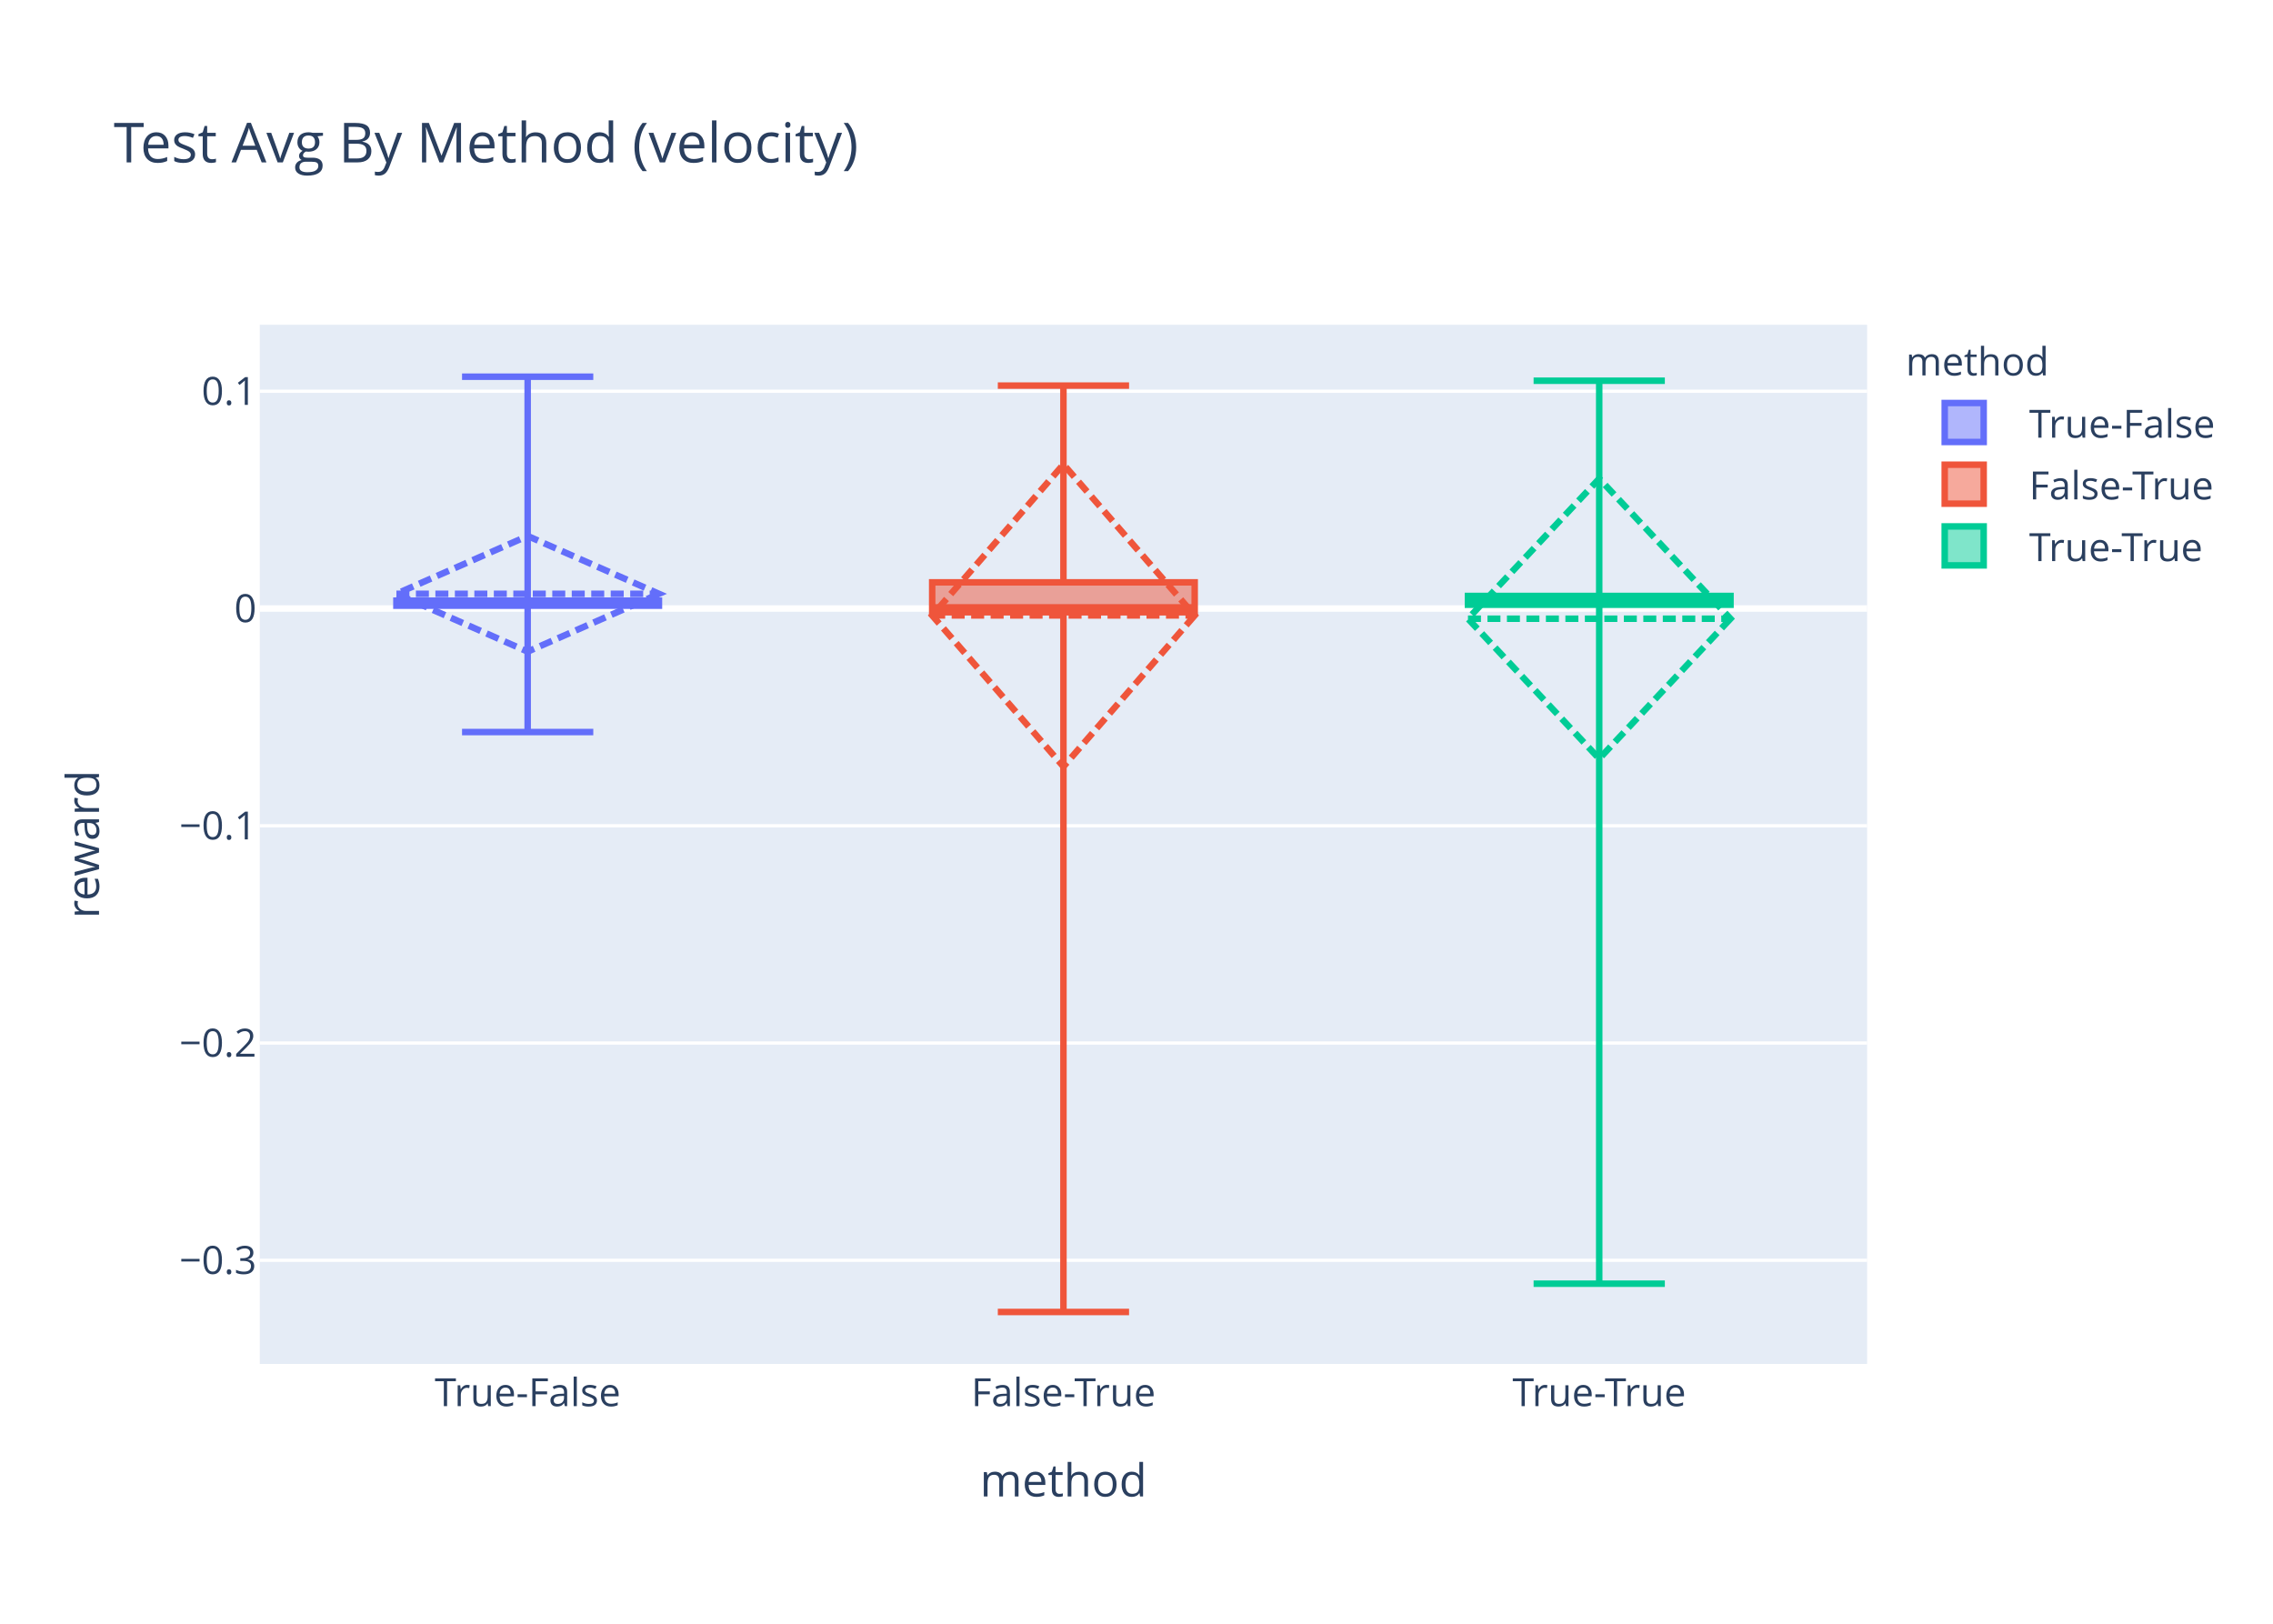
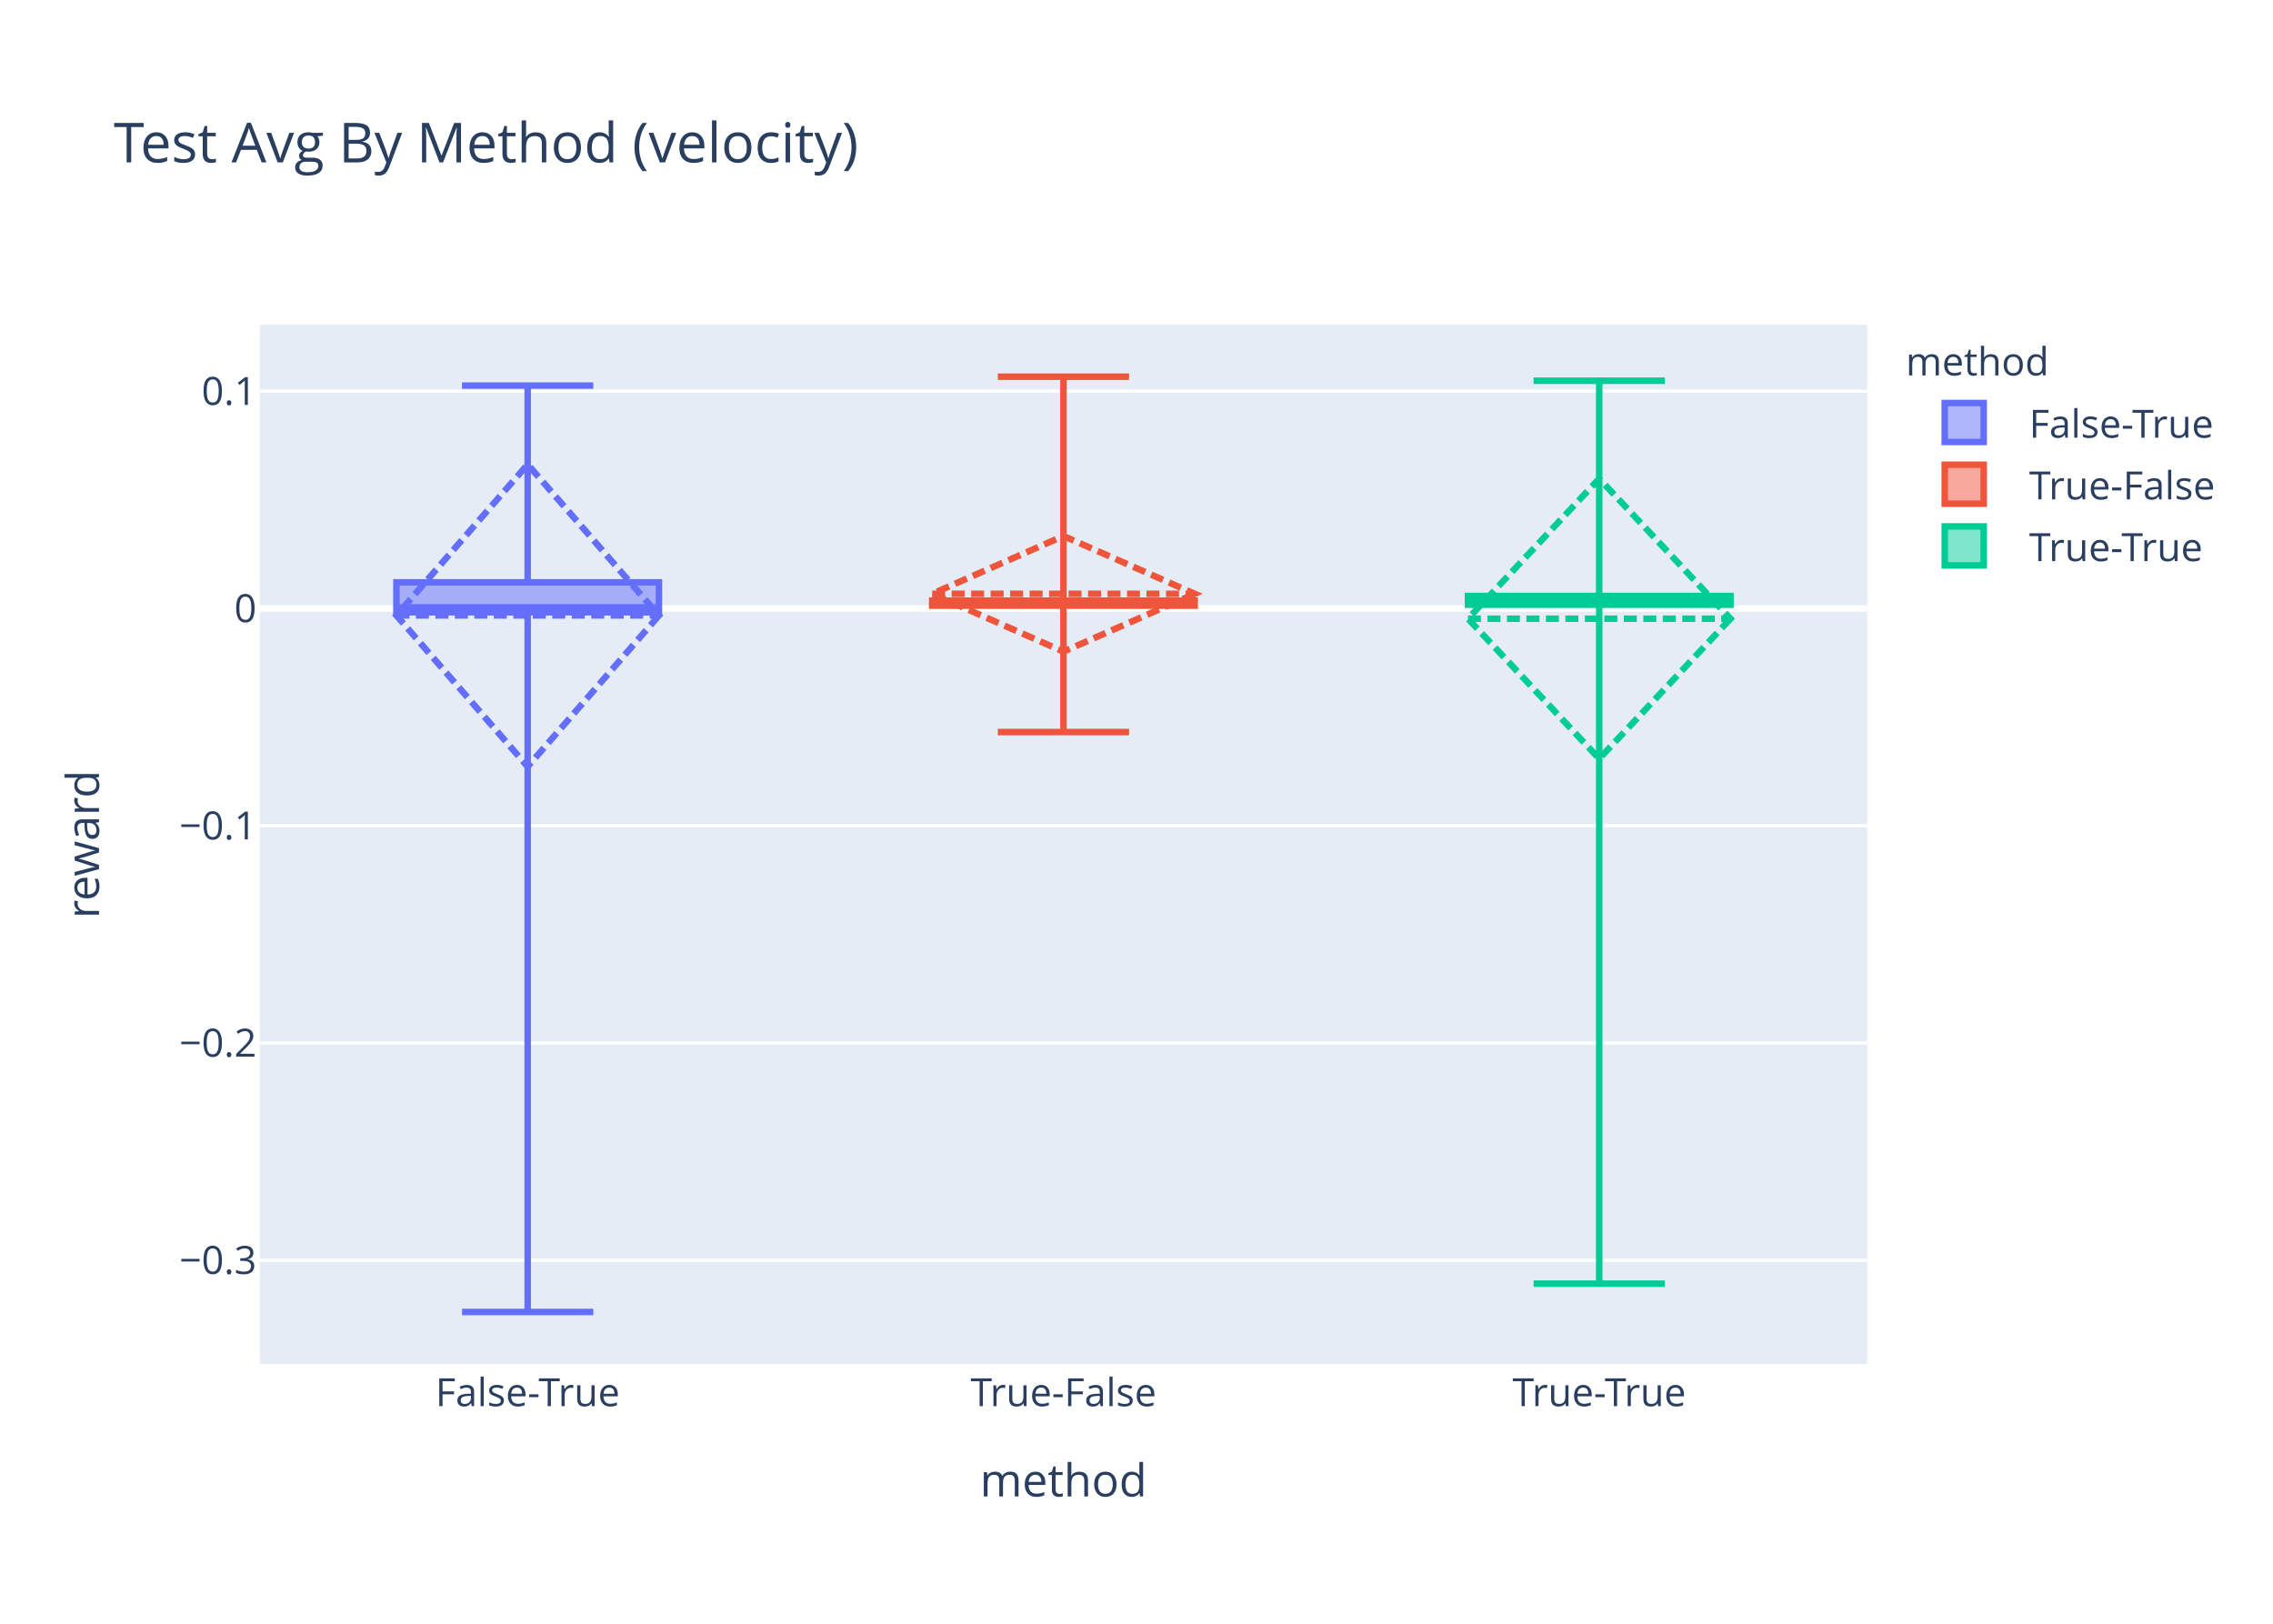
<svg xmlns="http://www.w3.org/2000/svg" class="main-svg" width="700" height="500" style="" viewBox="0 0 700 500">
  <rect x="0" y="0" width="700" height="500" style="fill: rgb(255, 255, 255); fill-opacity: 1;" />
-   <defs id="defs-cce614">
+   <defs id="defs-a3123a">
    <g class="clips">
-       <clipPath id="clipcce614xyplot" class="plotclip">
+       <clipPath id="clipa3123axyplot" class="plotclip">
        <rect width="495" height="320" />
      </clipPath>
-       <clipPath class="axesclip" id="clipcce614x">
+       <clipPath class="axesclip" id="clipa3123ax">
        <rect x="80" y="0" width="495" height="500" />
      </clipPath>
-       <clipPath class="axesclip" id="clipcce614y">
+       <clipPath class="axesclip" id="clipa3123ay">
        <rect x="0" y="100" width="700" height="320" />
      </clipPath>
-       <clipPath class="axesclip" id="clipcce614xy">
+       <clipPath class="axesclip" id="clipa3123axy">
        <rect x="80" y="100" width="495" height="320" />
      </clipPath>
    </g>
    <g class="gradients" />
  </defs>
  <g class="bglayer">
    <rect class="bg" x="80" y="100" width="495" height="320" style="fill: rgb(229, 236, 246); fill-opacity: 1; stroke-width: 0;" />
  </g>
  <g class="layer-below">
    <g class="imagelayer" />
    <g class="shapelayer" />
  </g>
  <g class="cartesianlayer">
    <g class="subplot xy">
      <g class="layer-subplot">
        <g class="shapelayer" />
        <g class="imagelayer" />
      </g>
      <g class="gridlayer">
        <g class="x" />
        <g class="y">
          <path class="ygrid crisp" transform="translate(0,388.08)" d="M80,0h495" style="stroke: rgb(255, 255, 255); stroke-opacity: 1; stroke-width: 1px;" />
          <path class="ygrid crisp" transform="translate(0,321.18)" d="M80,0h495" style="stroke: rgb(255, 255, 255); stroke-opacity: 1; stroke-width: 1px;" />
          <path class="ygrid crisp" transform="translate(0,254.28)" d="M80,0h495" style="stroke: rgb(255, 255, 255); stroke-opacity: 1; stroke-width: 1px;" />
          <path class="ygrid crisp" transform="translate(0,120.48)" d="M80,0h495" style="stroke: rgb(255, 255, 255); stroke-opacity: 1; stroke-width: 1px;" />
        </g>
      </g>
      <g class="zerolinelayer">
        <path class="yzl zl crisp" transform="translate(0,187.38)" d="M80,0h495" style="stroke: rgb(255, 255, 255); stroke-opacity: 1; stroke-width: 2px;" />
      </g>
      <path class="xlines-below" />
      <path class="ylines-below" />
      <g class="overlines-below" />
      <g class="xaxislayer-below" />
      <g class="yaxislayer-below" />
      <g class="overaxes-below" />
-       <g class="plot" transform="translate(80,100)" clip-path="url('#clipcce614xyplot')">
+       <g class="plot" transform="translate(80,100)" clip-path="url('#clipa3123axyplot')">
        <g class="boxlayer mlayer">
          <g class="trace boxes" style="opacity: 1;">
-             <path class="box" d="M42.08,85.96H122.93M42.08,86.51H122.93V84.96H42.08ZM82.5,86.51V125.42M82.5,84.96V16M62.29,125.42H102.71M62.29,16H102.71" style="vector-effect: non-scaling-stroke; stroke-width: 2px; stroke: rgb(99, 110, 250); stroke-opacity: 1; fill: rgb(99, 110, 250); fill-opacity: 0.5;" />
-             <path class="mean" d="M42.08,82.85H122.93m0,0L82.5,100.65L42.08,82.85L82.5,65.05Z" style="fill: none; vector-effect: non-scaling-stroke; stroke-width: 2; stroke-dasharray: 4px, 2px; stroke: rgb(99, 110, 250); stroke-opacity: 1;" />
+             <path class="box" d="M42.08,87.03H122.93M42.08,88.54H122.93V79.32H42.08ZM82.5,88.54V304M82.5,79.32V18.74M62.29,304H102.71M62.29,18.74H102.71" style="vector-effect: non-scaling-stroke; stroke-width: 2px; stroke: rgb(99, 110, 250); stroke-opacity: 1; fill: rgb(99, 110, 250); fill-opacity: 0.5;" />
+             <path class="mean" d="M42.08,89.52H122.93m0,0L82.5,136.06L42.08,89.52L82.5,42.99Z" style="fill: none; vector-effect: non-scaling-stroke; stroke-width: 2; stroke-dasharray: 4px, 2px; stroke: rgb(99, 110, 250); stroke-opacity: 1;" />
          </g>
          <g class="trace boxes" style="opacity: 1;">
-             <path class="box" d="M207.08,87.03H287.92M207.08,88.54H287.92V79.32H207.08ZM247.5,88.54V304M247.5,79.32V18.74M227.29,304H267.71M227.29,18.74H267.71" style="vector-effect: non-scaling-stroke; stroke-width: 2px; stroke: rgb(239, 85, 59); stroke-opacity: 1; fill: rgb(239, 85, 59); fill-opacity: 0.5;" />
-             <path class="mean" d="M207.08,89.52H287.92m0,0L247.5,136.06L207.08,89.52L247.5,42.99Z" style="fill: none; vector-effect: non-scaling-stroke; stroke-width: 2; stroke-dasharray: 4px, 2px; stroke: rgb(239, 85, 59); stroke-opacity: 1;" />
+             <path class="box" d="M207.08,85.96H287.92M207.08,86.51H287.92V84.96H207.08ZM247.5,86.51V125.42M247.5,84.96V16M227.29,125.42H267.71M227.29,16H267.71" style="vector-effect: non-scaling-stroke; stroke-width: 2px; stroke: rgb(239, 85, 59); stroke-opacity: 1; fill: rgb(239, 85, 59); fill-opacity: 0.5;" />
+             <path class="mean" d="M207.08,82.85H287.92m0,0L247.5,100.65L207.08,82.85L247.5,65.05Z" style="fill: none; vector-effect: non-scaling-stroke; stroke-width: 2; stroke-dasharray: 4px, 2px; stroke: rgb(239, 85, 59); stroke-opacity: 1;" />
          </g>
          <g class="trace boxes" style="opacity: 1;">
            <path class="box" d="M372.08,85.22H452.93M372.08,86.22H452.93V83.51H372.08ZM412.5,86.22V295.29M412.5,83.51V17.24M392.29,295.29H432.71M392.29,17.24H432.71" style="vector-effect: non-scaling-stroke; stroke-width: 2px; stroke: rgb(0, 204, 150); stroke-opacity: 1; fill: rgb(0, 204, 150); fill-opacity: 0.5;" />
            <path class="mean" d="M372.08,90.52H452.93m0,0L412.5,133.64L372.08,90.52L412.5,47.39Z" style="fill: none; vector-effect: non-scaling-stroke; stroke-width: 2; stroke-dasharray: 4px, 2px; stroke: rgb(0, 204, 150); stroke-opacity: 1;" />
          </g>
        </g>
      </g>
      <g class="overplot" />
      <path class="xlines-above crisp" d="M0,0" style="fill: none;" />
      <path class="ylines-above crisp" d="M0,0" style="fill: none;" />
      <g class="overlines-above" />
      <g class="xaxislayer-above">
        <g class="xtick">
-           <text text-anchor="middle" x="0" y="433" transform="translate(162.5,0)" style="font-family: 'Open Sans', verdana, arial, sans-serif; font-size: 12px; fill: rgb(42, 63, 95); fill-opacity: 1; white-space: pre;">True-False</text>
+           <text text-anchor="middle" x="0" y="433" transform="translate(162.5,0)" style="font-family: 'Open Sans', verdana, arial, sans-serif; font-size: 12px; fill: rgb(42, 63, 95); fill-opacity: 1; white-space: pre;">False-True</text>
        </g>
        <g class="xtick">
-           <text text-anchor="middle" x="0" y="433" transform="translate(327.5,0)" style="font-family: 'Open Sans', verdana, arial, sans-serif; font-size: 12px; fill: rgb(42, 63, 95); fill-opacity: 1; white-space: pre;">False-True</text>
+           <text text-anchor="middle" x="0" y="433" transform="translate(327.5,0)" style="font-family: 'Open Sans', verdana, arial, sans-serif; font-size: 12px; fill: rgb(42, 63, 95); fill-opacity: 1; white-space: pre;">True-False</text>
        </g>
        <g class="xtick">
          <text text-anchor="middle" x="0" y="433" transform="translate(492.5,0)" style="font-family: 'Open Sans', verdana, arial, sans-serif; font-size: 12px; fill: rgb(42, 63, 95); fill-opacity: 1; white-space: pre;">True-True</text>
        </g>
      </g>
      <g class="yaxislayer-above">
        <g class="ytick">
          <text text-anchor="end" x="79" y="4.2" transform="translate(0,388.08)" style="font-family: 'Open Sans', verdana, arial, sans-serif; font-size: 12px; fill: rgb(42, 63, 95); fill-opacity: 1; white-space: pre;">−0.3</text>
        </g>
        <g class="ytick">
          <text text-anchor="end" x="79" y="4.2" transform="translate(0,321.18)" style="font-family: 'Open Sans', verdana, arial, sans-serif; font-size: 12px; fill: rgb(42, 63, 95); fill-opacity: 1; white-space: pre;">−0.2</text>
        </g>
        <g class="ytick">
          <text text-anchor="end" x="79" y="4.2" transform="translate(0,254.28)" style="font-family: 'Open Sans', verdana, arial, sans-serif; font-size: 12px; fill: rgb(42, 63, 95); fill-opacity: 1; white-space: pre;">−0.1</text>
        </g>
        <g class="ytick">
          <text text-anchor="end" x="79" y="4.2" transform="translate(0,187.38)" style="font-family: 'Open Sans', verdana, arial, sans-serif; font-size: 12px; fill: rgb(42, 63, 95); fill-opacity: 1; white-space: pre;">0</text>
        </g>
        <g class="ytick">
          <text text-anchor="end" x="79" y="4.2" transform="translate(0,120.48)" style="font-family: 'Open Sans', verdana, arial, sans-serif; font-size: 12px; fill: rgb(42, 63, 95); fill-opacity: 1; white-space: pre;">0.1</text>
        </g>
      </g>
      <g class="overaxes-above" />
    </g>
  </g>
  <g class="polarlayer" />
  <g class="ternarylayer" />
  <g class="geolayer" />
  <g class="funnelarealayer" />
  <g class="pielayer" />
  <g class="treemaplayer" />
  <g class="sunburstlayer" />
  <g class="glimages" />
-   <defs id="topdefs-cce614">
+   <defs id="topdefs-a3123a">
    <g class="clips" />
-     <clipPath id="legendcce614">
+     <clipPath id="legenda3123a">
      <rect width="103" height="83" x="0" y="0" />
    </clipPath>
  </defs>
  <g class="layer-above">
    <g class="imagelayer" />
    <g class="shapelayer" />
  </g>
  <g class="infolayer">
    <g class="legend" pointer-events="all" transform="translate(584.9,100)">
      <rect class="bg" shape-rendering="crispEdges" width="103" height="83" x="0" y="0" style="stroke: rgb(68, 68, 68); stroke-opacity: 1; fill: rgb(255, 255, 255); fill-opacity: 1; stroke-width: 0px;" />
-       <g class="scrollbox" transform="" clip-path="url('#legendcce614')">
+       <g class="scrollbox" transform="" clip-path="url('#legenda3123a')">
        <text class="legendtitletext" text-anchor="start" x="2" y="15.6" style="font-family: 'Open Sans', verdana, arial, sans-serif; font-size: 12px; fill: rgb(42, 63, 95); fill-opacity: 1; white-space: pre;">method</text>
        <g class="groups" transform="">
          <g class="traces" transform="translate(0,30.1)" style="opacity: 1;">
-             <text class="legendtext" text-anchor="start" x="40" y="4.68" style="font-family: 'Open Sans', verdana, arial, sans-serif; font-size: 12px; fill: rgb(42, 63, 95); fill-opacity: 1; white-space: pre;">True-False</text>
+             <text class="legendtext" text-anchor="start" x="40" y="4.68" style="font-family: 'Open Sans', verdana, arial, sans-serif; font-size: 12px; fill: rgb(42, 63, 95); fill-opacity: 1; white-space: pre;">False-True</text>
            <g class="layers" style="opacity: 1;">
              <g class="legendfill" />
              <g class="legendlines" />
              <g class="legendsymbols">
                <g class="legendpoints">
                  <path class="legendbox" d="M6,6H-6V-6H6Z" transform="translate(20,0)" style="stroke-width: 2px; fill: rgb(99, 110, 250); fill-opacity: 0.5; stroke: rgb(99, 110, 250); stroke-opacity: 1;" />
                </g>
              </g>
            </g>
            <rect class="legendtoggle" x="0" y="-9.5" width="97.906" height="19" style="fill: rgb(0, 0, 0); fill-opacity: 0;" />
          </g>
        </g>
        <g class="groups" transform="">
          <g class="traces" transform="translate(0,49.1)" style="opacity: 1;">
-             <text class="legendtext" text-anchor="start" x="40" y="4.68" style="font-family: 'Open Sans', verdana, arial, sans-serif; font-size: 12px; fill: rgb(42, 63, 95); fill-opacity: 1; white-space: pre;">False-True</text>
+             <text class="legendtext" text-anchor="start" x="40" y="4.68" style="font-family: 'Open Sans', verdana, arial, sans-serif; font-size: 12px; fill: rgb(42, 63, 95); fill-opacity: 1; white-space: pre;">True-False</text>
            <g class="layers" style="opacity: 1;">
              <g class="legendfill" />
              <g class="legendlines" />
              <g class="legendsymbols">
                <g class="legendpoints">
                  <path class="legendbox" d="M6,6H-6V-6H6Z" transform="translate(20,0)" style="stroke-width: 2px; fill: rgb(239, 85, 59); fill-opacity: 0.5; stroke: rgb(239, 85, 59); stroke-opacity: 1;" />
                </g>
              </g>
            </g>
            <rect class="legendtoggle" x="0" y="-9.5" width="97.906" height="19" style="fill: rgb(0, 0, 0); fill-opacity: 0;" />
          </g>
        </g>
        <g class="groups" transform="">
          <g class="traces" transform="translate(0,68.1)" style="opacity: 1;">
            <text class="legendtext" text-anchor="start" x="40" y="4.68" style="font-family: 'Open Sans', verdana, arial, sans-serif; font-size: 12px; fill: rgb(42, 63, 95); fill-opacity: 1; white-space: pre;">True-True</text>
            <g class="layers" style="opacity: 1;">
              <g class="legendfill" />
              <g class="legendlines" />
              <g class="legendsymbols">
                <g class="legendpoints">
                  <path class="legendbox" d="M6,6H-6V-6H6Z" transform="translate(20,0)" style="stroke-width: 2px; fill: rgb(0, 204, 150); fill-opacity: 0.5; stroke: rgb(0, 204, 150); stroke-opacity: 1;" />
                </g>
              </g>
            </g>
            <rect class="legendtoggle" x="0" y="-9.5" width="97.906" height="19" style="fill: rgb(0, 0, 0); fill-opacity: 0;" />
          </g>
        </g>
      </g>
      <rect class="scrollbar" rx="20" ry="3" width="0" height="0" x="0" y="0" style="fill: rgb(128, 139, 164); fill-opacity: 1;" />
    </g>
    <g class="g-gtitle">
      <text class="gtitle" x="35" y="50" text-anchor="start" dy="0em" style="font-family: 'Open Sans', verdana, arial, sans-serif; font-size: 17px; fill: rgb(42, 63, 95); opacity: 1; font-weight: normal; white-space: pre;">Test Avg By Method (velocity)</text>
    </g>
    <g class="g-xtitle">
      <text class="xtitle" x="327.5" y="460.8" text-anchor="middle" style="font-family: 'Open Sans', verdana, arial, sans-serif; font-size: 14px; fill: rgb(42, 63, 95); opacity: 1; font-weight: normal; white-space: pre;">method</text>
    </g>
    <g class="g-ytitle">
      <text class="ytitle" transform="rotate(-90,30.49688,260)" x="30.497" y="260" text-anchor="middle" style="font-family: 'Open Sans', verdana, arial, sans-serif; font-size: 14px; fill: rgb(42, 63, 95); opacity: 1; font-weight: normal; white-space: pre;">reward</text>
    </g>
  </g>
</svg>
